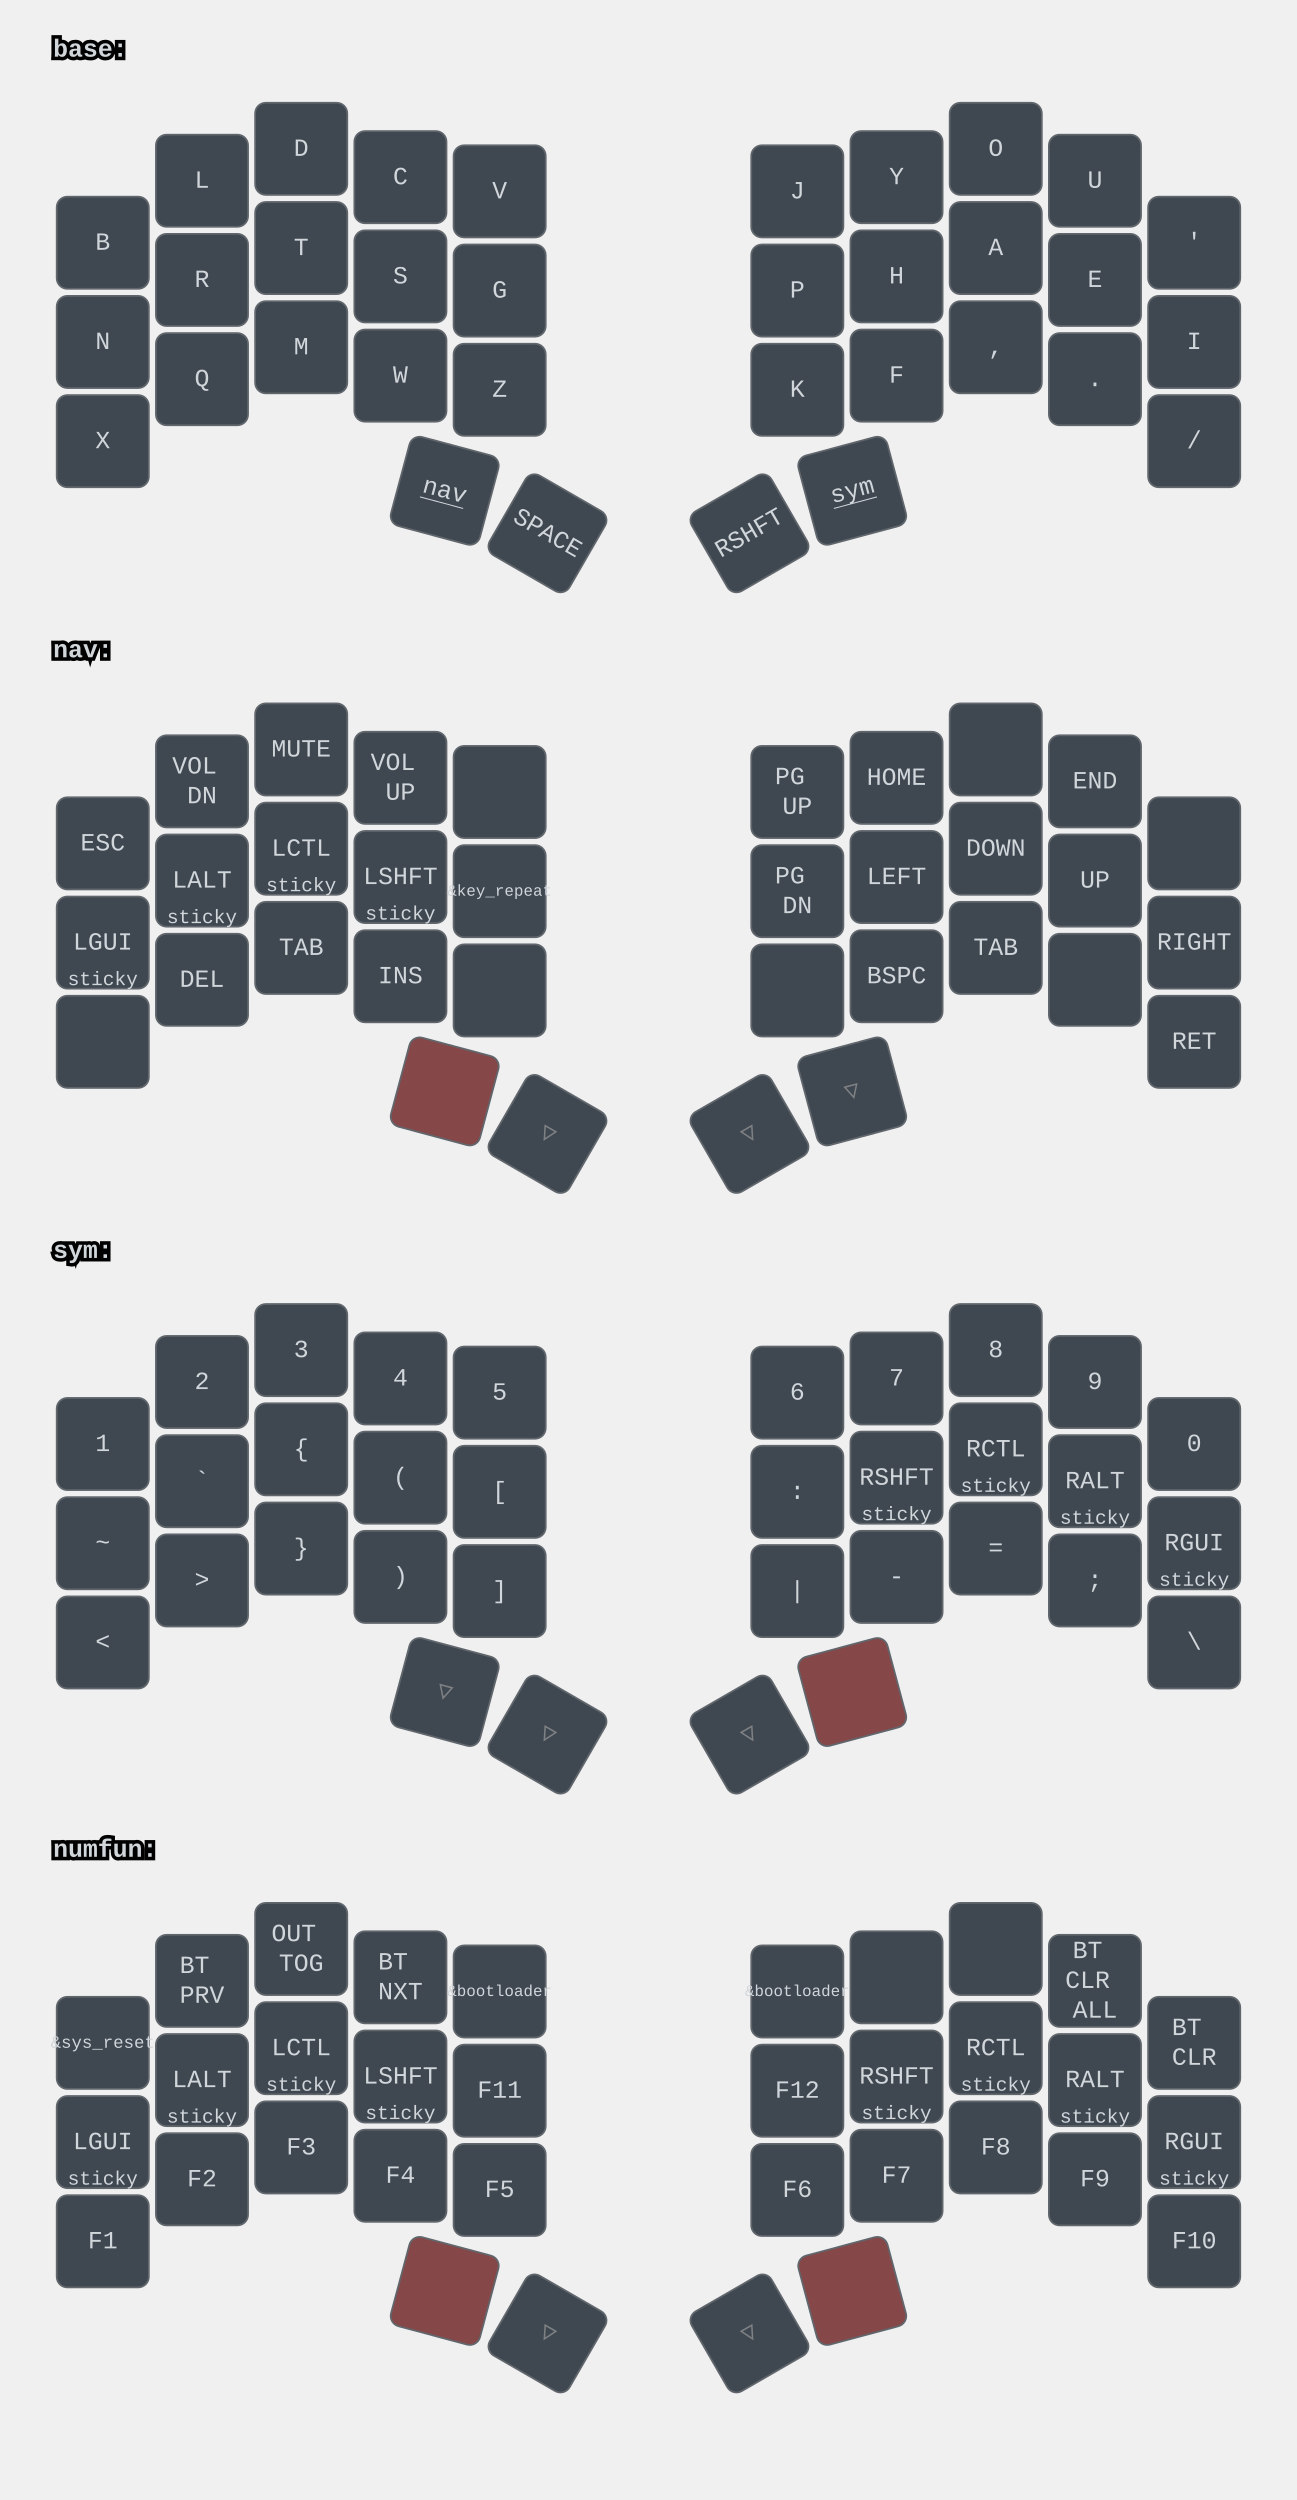
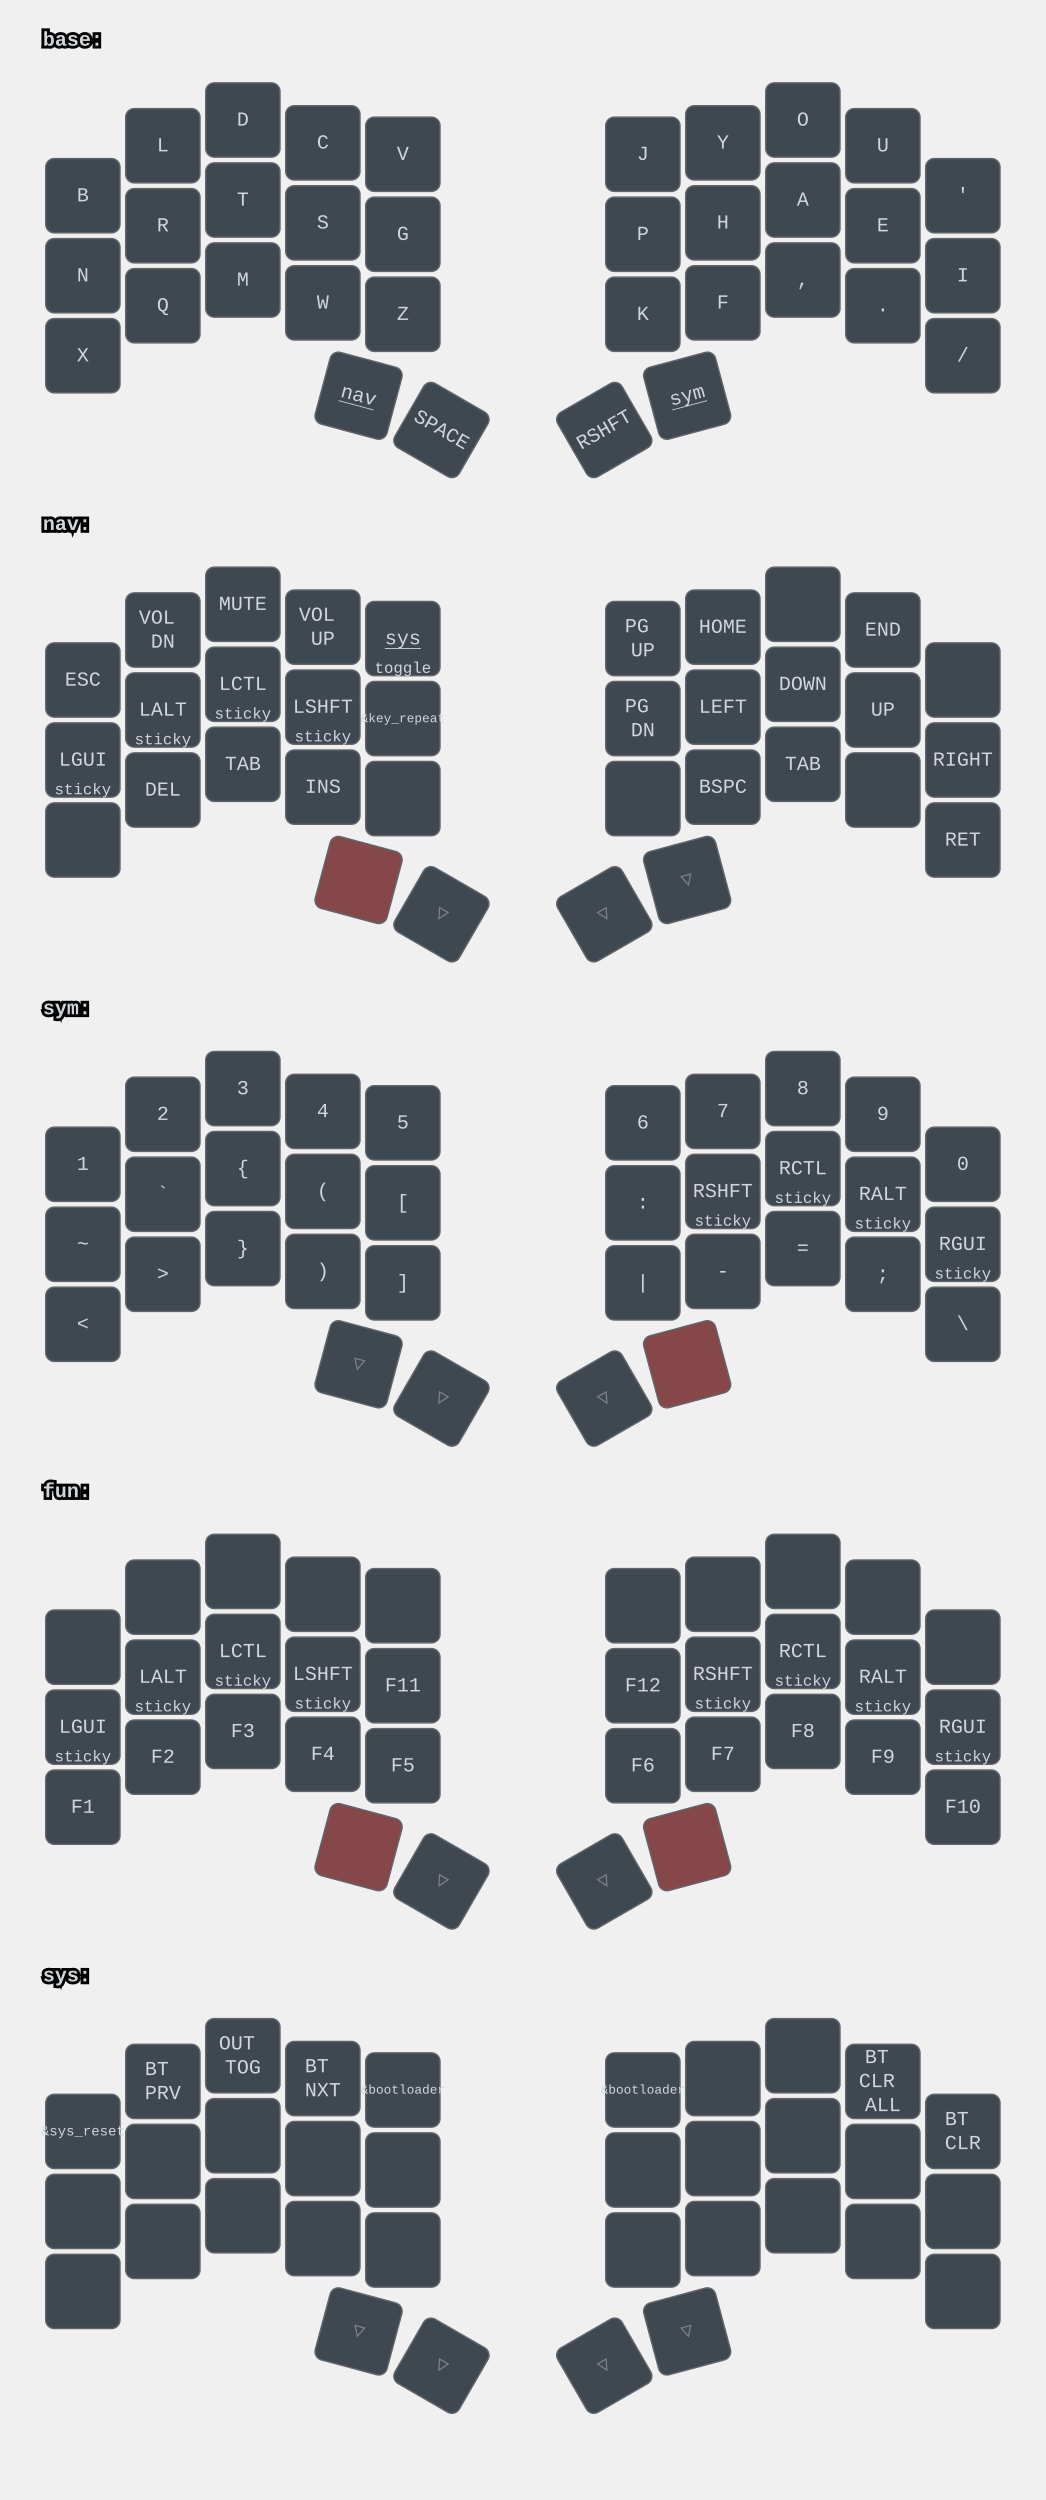
- <svg xmlns="http://www.w3.org/2000/svg" width="732" height="1411" viewBox="0 0 732 1411" class="keymap">
+ <svg xmlns="http://www.w3.org/2000/svg" width="732" height="1750" viewBox="0 0 732 1750" class="keymap">
  <style>/* inherit to force styles through use tags */
svg path {
    fill: inherit;
}

/* font and background color specifications */
svg.keymap {
    font-family: SFMono-Regular,Consolas,Liberation Mono,Menlo,monospace;
    font-size: 14px;
    font-kerning: normal;
    text-rendering: optimizeLegibility;
    fill: #24292e;
}

/* default key styling */
rect.key {
    fill: #f6f8fa;
}

rect.key, rect.combo {
    stroke: #c9cccf;
    stroke-width: 1;
}

/* default key side styling, only used is draw_key_sides is set */
rect.side {
    filter: brightness(90%);
}

/* color accent for combo boxes */
rect.combo, rect.combo-separate {
    fill: #cdf;
}

/* color accent for held keys */
rect.held, rect.combo.held {
    fill: #fdd;
}

/* color accent for ghost (optional) keys */
rect.ghost, rect.combo.ghost {
    stroke-dasharray: 4, 4;
    stroke-width: 2;
}

text {
    text-anchor: middle;
    dominant-baseline: middle;
}

/* styling for layer labels */
text.label {
    font-weight: bold;
    text-anchor: start;
    stroke: white;
    stroke-width: 4;
    paint-order: stroke;
}

/* styling for optional footer */
text.footer {
    text-anchor: end;
    dominant-baseline: auto;
    stroke: white;
    stroke-width: 4;
    paint-order: stroke;
}

/* styling for combo tap, and key non-tap label text */
text.combo, text.hold, text.shifted, text.left, text.right, text.tl, text.tr, text.bl, text.br {
    font-size: 11px;
}

text.hold, text.bl, text.br {
    text-anchor: middle;
    dominant-baseline: auto;
}

text.shifted, text.tl, text.tr {
    text-anchor: middle;
    dominant-baseline: hanging;
}

text.left, text.tl, text.bl {
    text-anchor: start;
}

text.right, text.tr, text.br {
    text-anchor: end;
}

text.layer-activator {
    text-decoration: underline;
}

/* styling for hold/shifted label text in combo box */
text.combo.hold, text.combo.shifted, text.combo.left, text.combo.right {
    font-size: 8px;
}

/* lighter symbol for transparent keys */
text.trans {
    fill: #7b7e81;
}

/* styling for combo dendrons */
path.combo {
    stroke-width: 1;
    stroke: gray;
    fill: none;
}

/* Start Tabler Icons Cleanup */
/* cannot use height/width with glyphs */
.icon-tabler &gt; path {
    fill: inherit;
    stroke: inherit;
    stroke-width: 2;
}
/* hide tabler's default box */
.icon-tabler &gt; path[stroke="none"][fill="none"] {
    visibility: hidden;
}
/* End Tabler Icons Cleanup */

svg.keymap { fill: #d1d6db; }
rect.key { fill: #3f4750; }
rect.key, rect.combo { stroke: #60666c; }
rect.combo, rect.combo-separate { fill: #1f3d7a; }
rect.held, rect.combo.held { fill: #854747; }
text.label, text.footer { stroke: black; }
text.trans { fill: #7e8184; }
path.combo { stroke: #7f7f7f; }
</style>
  <g transform="translate(30, 0)" class="layer-base">
    <text x="0" y="28" class="label" id="base">base:</text>
    <g transform="translate(0, 56)">
      <g transform="translate(28, 81)" class="key keypos-0">
        <rect rx="6" ry="6" x="-26" y="-26" width="52" height="52" class="key" />
        <text x="0" y="0" class="key tap">B</text>
      </g>
      <g transform="translate(84, 46)" class="key keypos-1">
        <rect rx="6" ry="6" x="-26" y="-26" width="52" height="52" class="key" />
        <text x="0" y="0" class="key tap">L</text>
      </g>
      <g transform="translate(140, 28)" class="key keypos-2">
        <rect rx="6" ry="6" x="-26" y="-26" width="52" height="52" class="key" />
        <text x="0" y="0" class="key tap">D</text>
      </g>
      <g transform="translate(196, 44)" class="key keypos-3">
        <rect rx="6" ry="6" x="-26" y="-26" width="52" height="52" class="key" />
        <text x="0" y="0" class="key tap">C</text>
      </g>
      <g transform="translate(252, 52)" class="key keypos-4">
        <rect rx="6" ry="6" x="-26" y="-26" width="52" height="52" class="key" />
        <text x="0" y="0" class="key tap">V</text>
      </g>
      <g transform="translate(420, 52)" class="key keypos-5">
        <rect rx="6" ry="6" x="-26" y="-26" width="52" height="52" class="key" />
        <text x="0" y="0" class="key tap">J</text>
      </g>
      <g transform="translate(476, 44)" class="key keypos-6">
        <rect rx="6" ry="6" x="-26" y="-26" width="52" height="52" class="key" />
        <text x="0" y="0" class="key tap">Y</text>
      </g>
      <g transform="translate(532, 28)" class="key keypos-7">
        <rect rx="6" ry="6" x="-26" y="-26" width="52" height="52" class="key" />
        <text x="0" y="0" class="key tap">O</text>
      </g>
      <g transform="translate(588, 46)" class="key keypos-8">
        <rect rx="6" ry="6" x="-26" y="-26" width="52" height="52" class="key" />
        <text x="0" y="0" class="key tap">U</text>
      </g>
      <g transform="translate(644, 81)" class="key keypos-9">
        <rect rx="6" ry="6" x="-26" y="-26" width="52" height="52" class="key" />
        <text x="0" y="0" class="key tap">'</text>
      </g>
      <g transform="translate(28, 137)" class="key keypos-10">
        <rect rx="6" ry="6" x="-26" y="-26" width="52" height="52" class="key" />
        <text x="0" y="0" class="key tap">N</text>
      </g>
      <g transform="translate(84, 102)" class="key keypos-11">
        <rect rx="6" ry="6" x="-26" y="-26" width="52" height="52" class="key" />
        <text x="0" y="0" class="key tap">R</text>
      </g>
      <g transform="translate(140, 84)" class="key keypos-12">
        <rect rx="6" ry="6" x="-26" y="-26" width="52" height="52" class="key" />
        <text x="0" y="0" class="key tap">T</text>
      </g>
      <g transform="translate(196, 100)" class="key keypos-13">
        <rect rx="6" ry="6" x="-26" y="-26" width="52" height="52" class="key" />
        <text x="0" y="0" class="key tap">S</text>
      </g>
      <g transform="translate(252, 108)" class="key keypos-14">
        <rect rx="6" ry="6" x="-26" y="-26" width="52" height="52" class="key" />
        <text x="0" y="0" class="key tap">G</text>
      </g>
      <g transform="translate(420, 108)" class="key keypos-15">
        <rect rx="6" ry="6" x="-26" y="-26" width="52" height="52" class="key" />
        <text x="0" y="0" class="key tap">P</text>
      </g>
      <g transform="translate(476, 100)" class="key keypos-16">
        <rect rx="6" ry="6" x="-26" y="-26" width="52" height="52" class="key" />
        <text x="0" y="0" class="key tap">H</text>
      </g>
      <g transform="translate(532, 84)" class="key keypos-17">
        <rect rx="6" ry="6" x="-26" y="-26" width="52" height="52" class="key" />
        <text x="0" y="0" class="key tap">A</text>
      </g>
      <g transform="translate(588, 102)" class="key keypos-18">
        <rect rx="6" ry="6" x="-26" y="-26" width="52" height="52" class="key" />
        <text x="0" y="0" class="key tap">E</text>
      </g>
      <g transform="translate(644, 137)" class="key keypos-19">
        <rect rx="6" ry="6" x="-26" y="-26" width="52" height="52" class="key" />
        <text x="0" y="0" class="key tap">I</text>
      </g>
      <g transform="translate(28, 193)" class="key keypos-20">
        <rect rx="6" ry="6" x="-26" y="-26" width="52" height="52" class="key" />
        <text x="0" y="0" class="key tap">X</text>
      </g>
      <g transform="translate(84, 158)" class="key keypos-21">
        <rect rx="6" ry="6" x="-26" y="-26" width="52" height="52" class="key" />
        <text x="0" y="0" class="key tap">Q</text>
      </g>
      <g transform="translate(140, 140)" class="key keypos-22">
        <rect rx="6" ry="6" x="-26" y="-26" width="52" height="52" class="key" />
        <text x="0" y="0" class="key tap">M</text>
      </g>
      <g transform="translate(196, 156)" class="key keypos-23">
        <rect rx="6" ry="6" x="-26" y="-26" width="52" height="52" class="key" />
        <text x="0" y="0" class="key tap">W</text>
      </g>
      <g transform="translate(252, 164)" class="key keypos-24">
        <rect rx="6" ry="6" x="-26" y="-26" width="52" height="52" class="key" />
        <text x="0" y="0" class="key tap">Z</text>
      </g>
      <g transform="translate(420, 164)" class="key keypos-25">
        <rect rx="6" ry="6" x="-26" y="-26" width="52" height="52" class="key" />
        <text x="0" y="0" class="key tap">K</text>
      </g>
      <g transform="translate(476, 156)" class="key keypos-26">
        <rect rx="6" ry="6" x="-26" y="-26" width="52" height="52" class="key" />
        <text x="0" y="0" class="key tap">F</text>
      </g>
      <g transform="translate(532, 140)" class="key keypos-27">
        <rect rx="6" ry="6" x="-26" y="-26" width="52" height="52" class="key" />
        <text x="0" y="0" class="key tap">,</text>
      </g>
      <g transform="translate(588, 158)" class="key keypos-28">
        <rect rx="6" ry="6" x="-26" y="-26" width="52" height="52" class="key" />
        <text x="0" y="0" class="key tap">.</text>
      </g>
      <g transform="translate(644, 193)" class="key keypos-29">
        <rect rx="6" ry="6" x="-26" y="-26" width="52" height="52" class="key" />
        <text x="0" y="0" class="key tap">/</text>
      </g>
      <g transform="translate(221, 221) rotate(15.0)" class="key keypos-30">
        <rect rx="6" ry="6" x="-26" y="-26" width="52" height="52" class="key" />
        <a href="#nav">
          <text x="0" y="0" class="key tap layer-activator">nav</text>
        </a>
      </g>
      <g transform="translate(279, 245) rotate(30.0)" class="key keypos-31">
        <rect rx="6" ry="6" x="-26" y="-26" width="52" height="52" class="key" />
        <text x="0" y="0" class="key tap">SPACE</text>
      </g>
      <g transform="translate(393, 245) rotate(-30.0)" class="key keypos-32">
        <rect rx="6" ry="6" x="-26" y="-26" width="52" height="52" class="key" />
        <text x="0" y="0" class="key tap">RSHFT</text>
      </g>
      <g transform="translate(451, 221) rotate(-15.0)" class="key keypos-33">
        <rect rx="6" ry="6" x="-26" y="-26" width="52" height="52" class="key" />
        <a href="#sym">
          <text x="0" y="0" class="key tap layer-activator">sym</text>
        </a>
      </g>
    </g>
  </g>
  <g transform="translate(30, 339)" class="layer-nav">
    <text x="0" y="28" class="label" id="nav">nav:</text>
    <g transform="translate(0, 56)">
      <g transform="translate(28, 81)" class="key keypos-0">
        <rect rx="6" ry="6" x="-26" y="-26" width="52" height="52" class="key" />
        <text x="0" y="0" class="key tap">ESC</text>
      </g>
      <g transform="translate(84, 46)" class="key keypos-1">
        <rect rx="6" ry="6" x="-26" y="-26" width="52" height="52" class="key" />
        <text x="0" y="0" class="key tap">
          <tspan x="0" dy="-0.6em">VOL</tspan>
          <tspan x="0" dy="1.2em">DN</tspan>
        </text>
      </g>
      <g transform="translate(140, 28)" class="key keypos-2">
        <rect rx="6" ry="6" x="-26" y="-26" width="52" height="52" class="key" />
        <text x="0" y="0" class="key tap">MUTE</text>
      </g>
      <g transform="translate(196, 44)" class="key keypos-3">
        <rect rx="6" ry="6" x="-26" y="-26" width="52" height="52" class="key" />
        <text x="0" y="0" class="key tap">
          <tspan x="0" dy="-0.6em">VOL</tspan>
          <tspan x="0" dy="1.2em">UP</tspan>
        </text>
      </g>
      <g transform="translate(252, 52)" class="key keypos-4">
        <rect rx="6" ry="6" x="-26" y="-26" width="52" height="52" class="key" />
+         <a href="#sys">
+           <text x="0" y="0" class="key tap layer-activator">sys</text>
+         </a>
+         <text x="0" y="24" class="key hold">toggle</text>
      </g>
      <g transform="translate(420, 52)" class="key keypos-5">
        <rect rx="6" ry="6" x="-26" y="-26" width="52" height="52" class="key" />
        <text x="0" y="0" class="key tap">
          <tspan x="0" dy="-0.6em">PG</tspan>
          <tspan x="0" dy="1.2em">UP</tspan>
        </text>
      </g>
      <g transform="translate(476, 44)" class="key keypos-6">
        <rect rx="6" ry="6" x="-26" y="-26" width="52" height="52" class="key" />
        <text x="0" y="0" class="key tap">HOME</text>
      </g>
      <g transform="translate(532, 28)" class="key keypos-7">
        <rect rx="6" ry="6" x="-26" y="-26" width="52" height="52" class="key" />
      </g>
      <g transform="translate(588, 46)" class="key keypos-8">
        <rect rx="6" ry="6" x="-26" y="-26" width="52" height="52" class="key" />
        <text x="0" y="0" class="key tap">END</text>
      </g>
      <g transform="translate(644, 81)" class="key keypos-9">
        <rect rx="6" ry="6" x="-26" y="-26" width="52" height="52" class="key" />
      </g>
      <g transform="translate(28, 137)" class="key keypos-10">
        <rect rx="6" ry="6" x="-26" y="-26" width="52" height="52" class="key" />
        <text x="0" y="0" class="key tap">LGUI</text>
        <text x="0" y="24" class="key hold">sticky</text>
      </g>
      <g transform="translate(84, 102)" class="key keypos-11">
        <rect rx="6" ry="6" x="-26" y="-26" width="52" height="52" class="key" />
        <text x="0" y="0" class="key tap">LALT</text>
        <text x="0" y="24" class="key hold">sticky</text>
      </g>
      <g transform="translate(140, 84)" class="key keypos-12">
        <rect rx="6" ry="6" x="-26" y="-26" width="52" height="52" class="key" />
        <text x="0" y="0" class="key tap">LCTL</text>
        <text x="0" y="24" class="key hold">sticky</text>
      </g>
      <g transform="translate(196, 100)" class="key keypos-13">
        <rect rx="6" ry="6" x="-26" y="-26" width="52" height="52" class="key" />
        <text x="0" y="0" class="key tap">LSHFT</text>
        <text x="0" y="24" class="key hold">sticky</text>
      </g>
      <g transform="translate(252, 108)" class="key keypos-14">
        <rect rx="6" ry="6" x="-26" y="-26" width="52" height="52" class="key" />
        <text x="0" y="0" class="key tap">
          <tspan style="font-size: 64%">&amp;key_repeat</tspan>
        </text>
      </g>
      <g transform="translate(420, 108)" class="key keypos-15">
        <rect rx="6" ry="6" x="-26" y="-26" width="52" height="52" class="key" />
        <text x="0" y="0" class="key tap">
          <tspan x="0" dy="-0.6em">PG</tspan>
          <tspan x="0" dy="1.2em">DN</tspan>
        </text>
      </g>
      <g transform="translate(476, 100)" class="key keypos-16">
        <rect rx="6" ry="6" x="-26" y="-26" width="52" height="52" class="key" />
        <text x="0" y="0" class="key tap">LEFT</text>
      </g>
      <g transform="translate(532, 84)" class="key keypos-17">
        <rect rx="6" ry="6" x="-26" y="-26" width="52" height="52" class="key" />
        <text x="0" y="0" class="key tap">DOWN</text>
      </g>
      <g transform="translate(588, 102)" class="key keypos-18">
        <rect rx="6" ry="6" x="-26" y="-26" width="52" height="52" class="key" />
        <text x="0" y="0" class="key tap">UP</text>
      </g>
      <g transform="translate(644, 137)" class="key keypos-19">
        <rect rx="6" ry="6" x="-26" y="-26" width="52" height="52" class="key" />
        <text x="0" y="0" class="key tap">RIGHT</text>
      </g>
      <g transform="translate(28, 193)" class="key keypos-20">
        <rect rx="6" ry="6" x="-26" y="-26" width="52" height="52" class="key" />
      </g>
      <g transform="translate(84, 158)" class="key keypos-21">
        <rect rx="6" ry="6" x="-26" y="-26" width="52" height="52" class="key" />
        <text x="0" y="0" class="key tap">DEL</text>
      </g>
      <g transform="translate(140, 140)" class="key keypos-22">
        <rect rx="6" ry="6" x="-26" y="-26" width="52" height="52" class="key" />
        <text x="0" y="0" class="key tap">TAB</text>
      </g>
      <g transform="translate(196, 156)" class="key keypos-23">
        <rect rx="6" ry="6" x="-26" y="-26" width="52" height="52" class="key" />
        <text x="0" y="0" class="key tap">INS</text>
      </g>
      <g transform="translate(252, 164)" class="key keypos-24">
        <rect rx="6" ry="6" x="-26" y="-26" width="52" height="52" class="key" />
      </g>
      <g transform="translate(420, 164)" class="key keypos-25">
        <rect rx="6" ry="6" x="-26" y="-26" width="52" height="52" class="key" />
      </g>
      <g transform="translate(476, 156)" class="key keypos-26">
        <rect rx="6" ry="6" x="-26" y="-26" width="52" height="52" class="key" />
        <text x="0" y="0" class="key tap">BSPC</text>
      </g>
      <g transform="translate(532, 140)" class="key keypos-27">
        <rect rx="6" ry="6" x="-26" y="-26" width="52" height="52" class="key" />
        <text x="0" y="0" class="key tap">TAB</text>
      </g>
      <g transform="translate(588, 158)" class="key keypos-28">
        <rect rx="6" ry="6" x="-26" y="-26" width="52" height="52" class="key" />
      </g>
      <g transform="translate(644, 193)" class="key keypos-29">
        <rect rx="6" ry="6" x="-26" y="-26" width="52" height="52" class="key" />
        <text x="0" y="0" class="key tap">RET</text>
      </g>
      <g transform="translate(221, 221) rotate(15.0)" class="key held keypos-30">
        <rect rx="6" ry="6" x="-26" y="-26" width="52" height="52" class="key held" />
      </g>
      <g transform="translate(279, 245) rotate(30.0)" class="key trans keypos-31">
        <rect rx="6" ry="6" x="-26" y="-26" width="52" height="52" class="key trans" />
        <text x="0" y="0" class="key trans tap">▽</text>
      </g>
      <g transform="translate(393, 245) rotate(-30.0)" class="key trans keypos-32">
        <rect rx="6" ry="6" x="-26" y="-26" width="52" height="52" class="key trans" />
        <text x="0" y="0" class="key trans tap">▽</text>
      </g>
      <g transform="translate(451, 221) rotate(-15.0)" class="key trans keypos-33">
        <rect rx="6" ry="6" x="-26" y="-26" width="52" height="52" class="key trans" />
        <text x="0" y="0" class="key trans tap">▽</text>
      </g>
    </g>
  </g>
  <g transform="translate(30, 678)" class="layer-sym">
    <text x="0" y="28" class="label" id="sym">sym:</text>
    <g transform="translate(0, 56)">
      <g transform="translate(28, 81)" class="key keypos-0">
        <rect rx="6" ry="6" x="-26" y="-26" width="52" height="52" class="key" />
        <text x="0" y="0" class="key tap">1</text>
      </g>
      <g transform="translate(84, 46)" class="key keypos-1">
        <rect rx="6" ry="6" x="-26" y="-26" width="52" height="52" class="key" />
        <text x="0" y="0" class="key tap">2</text>
      </g>
      <g transform="translate(140, 28)" class="key keypos-2">
        <rect rx="6" ry="6" x="-26" y="-26" width="52" height="52" class="key" />
        <text x="0" y="0" class="key tap">3</text>
      </g>
      <g transform="translate(196, 44)" class="key keypos-3">
        <rect rx="6" ry="6" x="-26" y="-26" width="52" height="52" class="key" />
        <text x="0" y="0" class="key tap">4</text>
      </g>
      <g transform="translate(252, 52)" class="key keypos-4">
        <rect rx="6" ry="6" x="-26" y="-26" width="52" height="52" class="key" />
        <text x="0" y="0" class="key tap">5</text>
      </g>
      <g transform="translate(420, 52)" class="key keypos-5">
        <rect rx="6" ry="6" x="-26" y="-26" width="52" height="52" class="key" />
        <text x="0" y="0" class="key tap">6</text>
      </g>
      <g transform="translate(476, 44)" class="key keypos-6">
        <rect rx="6" ry="6" x="-26" y="-26" width="52" height="52" class="key" />
        <text x="0" y="0" class="key tap">7</text>
      </g>
      <g transform="translate(532, 28)" class="key keypos-7">
        <rect rx="6" ry="6" x="-26" y="-26" width="52" height="52" class="key" />
        <text x="0" y="0" class="key tap">8</text>
      </g>
      <g transform="translate(588, 46)" class="key keypos-8">
        <rect rx="6" ry="6" x="-26" y="-26" width="52" height="52" class="key" />
        <text x="0" y="0" class="key tap">9</text>
      </g>
      <g transform="translate(644, 81)" class="key keypos-9">
        <rect rx="6" ry="6" x="-26" y="-26" width="52" height="52" class="key" />
        <text x="0" y="0" class="key tap">0</text>
      </g>
      <g transform="translate(28, 137)" class="key keypos-10">
        <rect rx="6" ry="6" x="-26" y="-26" width="52" height="52" class="key" />
        <text x="0" y="0" class="key tap">~</text>
      </g>
      <g transform="translate(84, 102)" class="key keypos-11">
        <rect rx="6" ry="6" x="-26" y="-26" width="52" height="52" class="key" />
        <text x="0" y="0" class="key tap">`</text>
      </g>
      <g transform="translate(140, 84)" class="key keypos-12">
        <rect rx="6" ry="6" x="-26" y="-26" width="52" height="52" class="key" />
        <text x="0" y="0" class="key tap">{</text>
      </g>
      <g transform="translate(196, 100)" class="key keypos-13">
        <rect rx="6" ry="6" x="-26" y="-26" width="52" height="52" class="key" />
        <text x="0" y="0" class="key tap">(</text>
      </g>
      <g transform="translate(252, 108)" class="key keypos-14">
        <rect rx="6" ry="6" x="-26" y="-26" width="52" height="52" class="key" />
        <text x="0" y="0" class="key tap">[</text>
      </g>
      <g transform="translate(420, 108)" class="key keypos-15">
        <rect rx="6" ry="6" x="-26" y="-26" width="52" height="52" class="key" />
        <text x="0" y="0" class="key tap">:</text>
      </g>
      <g transform="translate(476, 100)" class="key keypos-16">
        <rect rx="6" ry="6" x="-26" y="-26" width="52" height="52" class="key" />
        <text x="0" y="0" class="key tap">RSHFT</text>
        <text x="0" y="24" class="key hold">sticky</text>
      </g>
      <g transform="translate(532, 84)" class="key keypos-17">
        <rect rx="6" ry="6" x="-26" y="-26" width="52" height="52" class="key" />
        <text x="0" y="0" class="key tap">RCTL</text>
        <text x="0" y="24" class="key hold">sticky</text>
      </g>
      <g transform="translate(588, 102)" class="key keypos-18">
        <rect rx="6" ry="6" x="-26" y="-26" width="52" height="52" class="key" />
        <text x="0" y="0" class="key tap">RALT</text>
        <text x="0" y="24" class="key hold">sticky</text>
      </g>
      <g transform="translate(644, 137)" class="key keypos-19">
        <rect rx="6" ry="6" x="-26" y="-26" width="52" height="52" class="key" />
        <text x="0" y="0" class="key tap">RGUI</text>
        <text x="0" y="24" class="key hold">sticky</text>
      </g>
      <g transform="translate(28, 193)" class="key keypos-20">
        <rect rx="6" ry="6" x="-26" y="-26" width="52" height="52" class="key" />
        <text x="0" y="0" class="key tap">&lt;</text>
      </g>
      <g transform="translate(84, 158)" class="key keypos-21">
        <rect rx="6" ry="6" x="-26" y="-26" width="52" height="52" class="key" />
        <text x="0" y="0" class="key tap">&gt;</text>
      </g>
      <g transform="translate(140, 140)" class="key keypos-22">
        <rect rx="6" ry="6" x="-26" y="-26" width="52" height="52" class="key" />
        <text x="0" y="0" class="key tap">}</text>
      </g>
      <g transform="translate(196, 156)" class="key keypos-23">
        <rect rx="6" ry="6" x="-26" y="-26" width="52" height="52" class="key" />
        <text x="0" y="0" class="key tap">)</text>
      </g>
      <g transform="translate(252, 164)" class="key keypos-24">
        <rect rx="6" ry="6" x="-26" y="-26" width="52" height="52" class="key" />
        <text x="0" y="0" class="key tap">]</text>
      </g>
      <g transform="translate(420, 164)" class="key keypos-25">
        <rect rx="6" ry="6" x="-26" y="-26" width="52" height="52" class="key" />
        <text x="0" y="0" class="key tap">|</text>
      </g>
      <g transform="translate(476, 156)" class="key keypos-26">
        <rect rx="6" ry="6" x="-26" y="-26" width="52" height="52" class="key" />
        <text x="0" y="0" class="key tap">-</text>
      </g>
      <g transform="translate(532, 140)" class="key keypos-27">
        <rect rx="6" ry="6" x="-26" y="-26" width="52" height="52" class="key" />
        <text x="0" y="0" class="key tap">=</text>
      </g>
      <g transform="translate(588, 158)" class="key keypos-28">
        <rect rx="6" ry="6" x="-26" y="-26" width="52" height="52" class="key" />
        <text x="0" y="0" class="key tap">;</text>
      </g>
      <g transform="translate(644, 193)" class="key keypos-29">
        <rect rx="6" ry="6" x="-26" y="-26" width="52" height="52" class="key" />
        <text x="0" y="0" class="key tap">\</text>
      </g>
      <g transform="translate(221, 221) rotate(15.0)" class="key trans keypos-30">
        <rect rx="6" ry="6" x="-26" y="-26" width="52" height="52" class="key trans" />
        <text x="0" y="0" class="key trans tap">▽</text>
      </g>
      <g transform="translate(279, 245) rotate(30.0)" class="key trans keypos-31">
        <rect rx="6" ry="6" x="-26" y="-26" width="52" height="52" class="key trans" />
        <text x="0" y="0" class="key trans tap">▽</text>
      </g>
      <g transform="translate(393, 245) rotate(-30.0)" class="key trans keypos-32">
        <rect rx="6" ry="6" x="-26" y="-26" width="52" height="52" class="key trans" />
        <text x="0" y="0" class="key trans tap">▽</text>
      </g>
      <g transform="translate(451, 221) rotate(-15.0)" class="key held keypos-33">
        <rect rx="6" ry="6" x="-26" y="-26" width="52" height="52" class="key held" />
      </g>
    </g>
  </g>
-   <g transform="translate(30, 1016)" class="layer-numfun">
-     <text x="0" y="28" class="label" id="numfun">numfun:</text>
+   <g transform="translate(30, 1016)" class="layer-fun">
+     <text x="0" y="28" class="label" id="fun">fun:</text>
+     <g transform="translate(0, 56)">
+       <g transform="translate(28, 81)" class="key keypos-0">
+         <rect rx="6" ry="6" x="-26" y="-26" width="52" height="52" class="key" />
+       </g>
+       <g transform="translate(84, 46)" class="key keypos-1">
+         <rect rx="6" ry="6" x="-26" y="-26" width="52" height="52" class="key" />
+       </g>
+       <g transform="translate(140, 28)" class="key keypos-2">
+         <rect rx="6" ry="6" x="-26" y="-26" width="52" height="52" class="key" />
+       </g>
+       <g transform="translate(196, 44)" class="key keypos-3">
+         <rect rx="6" ry="6" x="-26" y="-26" width="52" height="52" class="key" />
+       </g>
+       <g transform="translate(252, 52)" class="key keypos-4">
+         <rect rx="6" ry="6" x="-26" y="-26" width="52" height="52" class="key" />
+       </g>
+       <g transform="translate(420, 52)" class="key keypos-5">
+         <rect rx="6" ry="6" x="-26" y="-26" width="52" height="52" class="key" />
+       </g>
+       <g transform="translate(476, 44)" class="key keypos-6">
+         <rect rx="6" ry="6" x="-26" y="-26" width="52" height="52" class="key" />
+       </g>
+       <g transform="translate(532, 28)" class="key keypos-7">
+         <rect rx="6" ry="6" x="-26" y="-26" width="52" height="52" class="key" />
+       </g>
+       <g transform="translate(588, 46)" class="key keypos-8">
+         <rect rx="6" ry="6" x="-26" y="-26" width="52" height="52" class="key" />
+       </g>
+       <g transform="translate(644, 81)" class="key keypos-9">
+         <rect rx="6" ry="6" x="-26" y="-26" width="52" height="52" class="key" />
+       </g>
+       <g transform="translate(28, 137)" class="key keypos-10">
+         <rect rx="6" ry="6" x="-26" y="-26" width="52" height="52" class="key" />
+         <text x="0" y="0" class="key tap">LGUI</text>
+         <text x="0" y="24" class="key hold">sticky</text>
+       </g>
+       <g transform="translate(84, 102)" class="key keypos-11">
+         <rect rx="6" ry="6" x="-26" y="-26" width="52" height="52" class="key" />
+         <text x="0" y="0" class="key tap">LALT</text>
+         <text x="0" y="24" class="key hold">sticky</text>
+       </g>
+       <g transform="translate(140, 84)" class="key keypos-12">
+         <rect rx="6" ry="6" x="-26" y="-26" width="52" height="52" class="key" />
+         <text x="0" y="0" class="key tap">LCTL</text>
+         <text x="0" y="24" class="key hold">sticky</text>
+       </g>
+       <g transform="translate(196, 100)" class="key keypos-13">
+         <rect rx="6" ry="6" x="-26" y="-26" width="52" height="52" class="key" />
+         <text x="0" y="0" class="key tap">LSHFT</text>
+         <text x="0" y="24" class="key hold">sticky</text>
+       </g>
+       <g transform="translate(252, 108)" class="key keypos-14">
+         <rect rx="6" ry="6" x="-26" y="-26" width="52" height="52" class="key" />
+         <text x="0" y="0" class="key tap">F11</text>
+       </g>
+       <g transform="translate(420, 108)" class="key keypos-15">
+         <rect rx="6" ry="6" x="-26" y="-26" width="52" height="52" class="key" />
+         <text x="0" y="0" class="key tap">F12</text>
+       </g>
+       <g transform="translate(476, 100)" class="key keypos-16">
+         <rect rx="6" ry="6" x="-26" y="-26" width="52" height="52" class="key" />
+         <text x="0" y="0" class="key tap">RSHFT</text>
+         <text x="0" y="24" class="key hold">sticky</text>
+       </g>
+       <g transform="translate(532, 84)" class="key keypos-17">
+         <rect rx="6" ry="6" x="-26" y="-26" width="52" height="52" class="key" />
+         <text x="0" y="0" class="key tap">RCTL</text>
+         <text x="0" y="24" class="key hold">sticky</text>
+       </g>
+       <g transform="translate(588, 102)" class="key keypos-18">
+         <rect rx="6" ry="6" x="-26" y="-26" width="52" height="52" class="key" />
+         <text x="0" y="0" class="key tap">RALT</text>
+         <text x="0" y="24" class="key hold">sticky</text>
+       </g>
+       <g transform="translate(644, 137)" class="key keypos-19">
+         <rect rx="6" ry="6" x="-26" y="-26" width="52" height="52" class="key" />
+         <text x="0" y="0" class="key tap">RGUI</text>
+         <text x="0" y="24" class="key hold">sticky</text>
+       </g>
+       <g transform="translate(28, 193)" class="key keypos-20">
+         <rect rx="6" ry="6" x="-26" y="-26" width="52" height="52" class="key" />
+         <text x="0" y="0" class="key tap">F1</text>
+       </g>
+       <g transform="translate(84, 158)" class="key keypos-21">
+         <rect rx="6" ry="6" x="-26" y="-26" width="52" height="52" class="key" />
+         <text x="0" y="0" class="key tap">F2</text>
+       </g>
+       <g transform="translate(140, 140)" class="key keypos-22">
+         <rect rx="6" ry="6" x="-26" y="-26" width="52" height="52" class="key" />
+         <text x="0" y="0" class="key tap">F3</text>
+       </g>
+       <g transform="translate(196, 156)" class="key keypos-23">
+         <rect rx="6" ry="6" x="-26" y="-26" width="52" height="52" class="key" />
+         <text x="0" y="0" class="key tap">F4</text>
+       </g>
+       <g transform="translate(252, 164)" class="key keypos-24">
+         <rect rx="6" ry="6" x="-26" y="-26" width="52" height="52" class="key" />
+         <text x="0" y="0" class="key tap">F5</text>
+       </g>
+       <g transform="translate(420, 164)" class="key keypos-25">
+         <rect rx="6" ry="6" x="-26" y="-26" width="52" height="52" class="key" />
+         <text x="0" y="0" class="key tap">F6</text>
+       </g>
+       <g transform="translate(476, 156)" class="key keypos-26">
+         <rect rx="6" ry="6" x="-26" y="-26" width="52" height="52" class="key" />
+         <text x="0" y="0" class="key tap">F7</text>
+       </g>
+       <g transform="translate(532, 140)" class="key keypos-27">
+         <rect rx="6" ry="6" x="-26" y="-26" width="52" height="52" class="key" />
+         <text x="0" y="0" class="key tap">F8</text>
+       </g>
+       <g transform="translate(588, 158)" class="key keypos-28">
+         <rect rx="6" ry="6" x="-26" y="-26" width="52" height="52" class="key" />
+         <text x="0" y="0" class="key tap">F9</text>
+       </g>
+       <g transform="translate(644, 193)" class="key keypos-29">
+         <rect rx="6" ry="6" x="-26" y="-26" width="52" height="52" class="key" />
+         <text x="0" y="0" class="key tap">F10</text>
+       </g>
+       <g transform="translate(221, 221) rotate(15.0)" class="key held keypos-30">
+         <rect rx="6" ry="6" x="-26" y="-26" width="52" height="52" class="key held" />
+       </g>
+       <g transform="translate(279, 245) rotate(30.0)" class="key trans keypos-31">
+         <rect rx="6" ry="6" x="-26" y="-26" width="52" height="52" class="key trans" />
+         <text x="0" y="0" class="key trans tap">▽</text>
+       </g>
+       <g transform="translate(393, 245) rotate(-30.0)" class="key trans keypos-32">
+         <rect rx="6" ry="6" x="-26" y="-26" width="52" height="52" class="key trans" />
+         <text x="0" y="0" class="key trans tap">▽</text>
+       </g>
+       <g transform="translate(451, 221) rotate(-15.0)" class="key held keypos-33">
+         <rect rx="6" ry="6" x="-26" y="-26" width="52" height="52" class="key held" />
+       </g>
+     </g>
+   </g>
+   <g transform="translate(30, 1355)" class="layer-sys">
+     <text x="0" y="28" class="label" id="sys">sys:</text>
    <g transform="translate(0, 56)">
      <g transform="translate(28, 81)" class="key keypos-0">
        <rect rx="6" ry="6" x="-26" y="-26" width="52" height="52" class="key" />
        <text x="0" y="0" class="key tap">
          <tspan style="font-size: 70%">&amp;sys_reset</tspan>
        </text>
      </g>
      <g transform="translate(84, 46)" class="key keypos-1">
        <rect rx="6" ry="6" x="-26" y="-26" width="52" height="52" class="key" />
        <text x="0" y="0" class="key tap">
          <tspan x="0" dy="-0.6em">BT</tspan>
          <tspan x="0" dy="1.2em">PRV</tspan>
        </text>
      </g>
      <g transform="translate(140, 28)" class="key keypos-2">
        <rect rx="6" ry="6" x="-26" y="-26" width="52" height="52" class="key" />
        <text x="0" y="0" class="key tap">
          <tspan x="0" dy="-0.6em">OUT</tspan>
          <tspan x="0" dy="1.2em">TOG</tspan>
        </text>
      </g>
      <g transform="translate(196, 44)" class="key keypos-3">
        <rect rx="6" ry="6" x="-26" y="-26" width="52" height="52" class="key" />
        <text x="0" y="0" class="key tap">
          <tspan x="0" dy="-0.6em">BT</tspan>
          <tspan x="0" dy="1.2em">NXT</tspan>
        </text>
      </g>
      <g transform="translate(252, 52)" class="key keypos-4">
        <rect rx="6" ry="6" x="-26" y="-26" width="52" height="52" class="key" />
        <text x="0" y="0" class="key tap">
          <tspan style="font-size: 64%">&amp;bootloader</tspan>
        </text>
      </g>
      <g transform="translate(420, 52)" class="key keypos-5">
        <rect rx="6" ry="6" x="-26" y="-26" width="52" height="52" class="key" />
        <text x="0" y="0" class="key tap">
          <tspan style="font-size: 64%">&amp;bootloader</tspan>
        </text>
      </g>
      <g transform="translate(476, 44)" class="key keypos-6">
        <rect rx="6" ry="6" x="-26" y="-26" width="52" height="52" class="key" />
      </g>
      <g transform="translate(532, 28)" class="key keypos-7">
        <rect rx="6" ry="6" x="-26" y="-26" width="52" height="52" class="key" />
      </g>
      <g transform="translate(588, 46)" class="key keypos-8">
        <rect rx="6" ry="6" x="-26" y="-26" width="52" height="52" class="key" />
        <text x="0" y="0" class="key tap">
          <tspan x="0" dy="-1.2em">BT</tspan>
          <tspan x="0" dy="1.2em">CLR</tspan>
          <tspan x="0" dy="1.2em">ALL</tspan>
        </text>
      </g>
      <g transform="translate(644, 81)" class="key keypos-9">
        <rect rx="6" ry="6" x="-26" y="-26" width="52" height="52" class="key" />
        <text x="0" y="0" class="key tap">
          <tspan x="0" dy="-0.6em">BT</tspan>
          <tspan x="0" dy="1.2em">CLR</tspan>
        </text>
      </g>
      <g transform="translate(28, 137)" class="key keypos-10">
        <rect rx="6" ry="6" x="-26" y="-26" width="52" height="52" class="key" />
-         <text x="0" y="0" class="key tap">LGUI</text>
-         <text x="0" y="24" class="key hold">sticky</text>
      </g>
      <g transform="translate(84, 102)" class="key keypos-11">
        <rect rx="6" ry="6" x="-26" y="-26" width="52" height="52" class="key" />
-         <text x="0" y="0" class="key tap">LALT</text>
-         <text x="0" y="24" class="key hold">sticky</text>
      </g>
      <g transform="translate(140, 84)" class="key keypos-12">
        <rect rx="6" ry="6" x="-26" y="-26" width="52" height="52" class="key" />
-         <text x="0" y="0" class="key tap">LCTL</text>
-         <text x="0" y="24" class="key hold">sticky</text>
      </g>
      <g transform="translate(196, 100)" class="key keypos-13">
        <rect rx="6" ry="6" x="-26" y="-26" width="52" height="52" class="key" />
-         <text x="0" y="0" class="key tap">LSHFT</text>
-         <text x="0" y="24" class="key hold">sticky</text>
      </g>
      <g transform="translate(252, 108)" class="key keypos-14">
        <rect rx="6" ry="6" x="-26" y="-26" width="52" height="52" class="key" />
-         <text x="0" y="0" class="key tap">F11</text>
      </g>
      <g transform="translate(420, 108)" class="key keypos-15">
        <rect rx="6" ry="6" x="-26" y="-26" width="52" height="52" class="key" />
-         <text x="0" y="0" class="key tap">F12</text>
      </g>
      <g transform="translate(476, 100)" class="key keypos-16">
        <rect rx="6" ry="6" x="-26" y="-26" width="52" height="52" class="key" />
-         <text x="0" y="0" class="key tap">RSHFT</text>
-         <text x="0" y="24" class="key hold">sticky</text>
      </g>
      <g transform="translate(532, 84)" class="key keypos-17">
        <rect rx="6" ry="6" x="-26" y="-26" width="52" height="52" class="key" />
-         <text x="0" y="0" class="key tap">RCTL</text>
-         <text x="0" y="24" class="key hold">sticky</text>
      </g>
      <g transform="translate(588, 102)" class="key keypos-18">
        <rect rx="6" ry="6" x="-26" y="-26" width="52" height="52" class="key" />
-         <text x="0" y="0" class="key tap">RALT</text>
-         <text x="0" y="24" class="key hold">sticky</text>
      </g>
      <g transform="translate(644, 137)" class="key keypos-19">
        <rect rx="6" ry="6" x="-26" y="-26" width="52" height="52" class="key" />
-         <text x="0" y="0" class="key tap">RGUI</text>
-         <text x="0" y="24" class="key hold">sticky</text>
      </g>
      <g transform="translate(28, 193)" class="key keypos-20">
        <rect rx="6" ry="6" x="-26" y="-26" width="52" height="52" class="key" />
-         <text x="0" y="0" class="key tap">F1</text>
      </g>
      <g transform="translate(84, 158)" class="key keypos-21">
        <rect rx="6" ry="6" x="-26" y="-26" width="52" height="52" class="key" />
-         <text x="0" y="0" class="key tap">F2</text>
      </g>
      <g transform="translate(140, 140)" class="key keypos-22">
        <rect rx="6" ry="6" x="-26" y="-26" width="52" height="52" class="key" />
-         <text x="0" y="0" class="key tap">F3</text>
      </g>
      <g transform="translate(196, 156)" class="key keypos-23">
        <rect rx="6" ry="6" x="-26" y="-26" width="52" height="52" class="key" />
-         <text x="0" y="0" class="key tap">F4</text>
      </g>
      <g transform="translate(252, 164)" class="key keypos-24">
        <rect rx="6" ry="6" x="-26" y="-26" width="52" height="52" class="key" />
-         <text x="0" y="0" class="key tap">F5</text>
      </g>
      <g transform="translate(420, 164)" class="key keypos-25">
        <rect rx="6" ry="6" x="-26" y="-26" width="52" height="52" class="key" />
-         <text x="0" y="0" class="key tap">F6</text>
      </g>
      <g transform="translate(476, 156)" class="key keypos-26">
        <rect rx="6" ry="6" x="-26" y="-26" width="52" height="52" class="key" />
-         <text x="0" y="0" class="key tap">F7</text>
      </g>
      <g transform="translate(532, 140)" class="key keypos-27">
        <rect rx="6" ry="6" x="-26" y="-26" width="52" height="52" class="key" />
-         <text x="0" y="0" class="key tap">F8</text>
      </g>
      <g transform="translate(588, 158)" class="key keypos-28">
        <rect rx="6" ry="6" x="-26" y="-26" width="52" height="52" class="key" />
-         <text x="0" y="0" class="key tap">F9</text>
      </g>
      <g transform="translate(644, 193)" class="key keypos-29">
        <rect rx="6" ry="6" x="-26" y="-26" width="52" height="52" class="key" />
-         <text x="0" y="0" class="key tap">F10</text>
-       </g>
-       <g transform="translate(221, 221) rotate(15.0)" class="key held keypos-30">
-         <rect rx="6" ry="6" x="-26" y="-26" width="52" height="52" class="key held" />
+       </g>
+       <g transform="translate(221, 221) rotate(15.0)" class="key trans keypos-30">
+         <rect rx="6" ry="6" x="-26" y="-26" width="52" height="52" class="key trans" />
+         <text x="0" y="0" class="key trans tap">▽</text>
      </g>
      <g transform="translate(279, 245) rotate(30.0)" class="key trans keypos-31">
        <rect rx="6" ry="6" x="-26" y="-26" width="52" height="52" class="key trans" />
        <text x="0" y="0" class="key trans tap">▽</text>
      </g>
      <g transform="translate(393, 245) rotate(-30.0)" class="key trans keypos-32">
        <rect rx="6" ry="6" x="-26" y="-26" width="52" height="52" class="key trans" />
        <text x="0" y="0" class="key trans tap">▽</text>
      </g>
-       <g transform="translate(451, 221) rotate(-15.0)" class="key held keypos-33">
-         <rect rx="6" ry="6" x="-26" y="-26" width="52" height="52" class="key held" />
+       <g transform="translate(451, 221) rotate(-15.0)" class="key trans keypos-33">
+         <rect rx="6" ry="6" x="-26" y="-26" width="52" height="52" class="key trans" />
+         <text x="0" y="0" class="key trans tap">▽</text>
      </g>
    </g>
  </g>
</svg>
